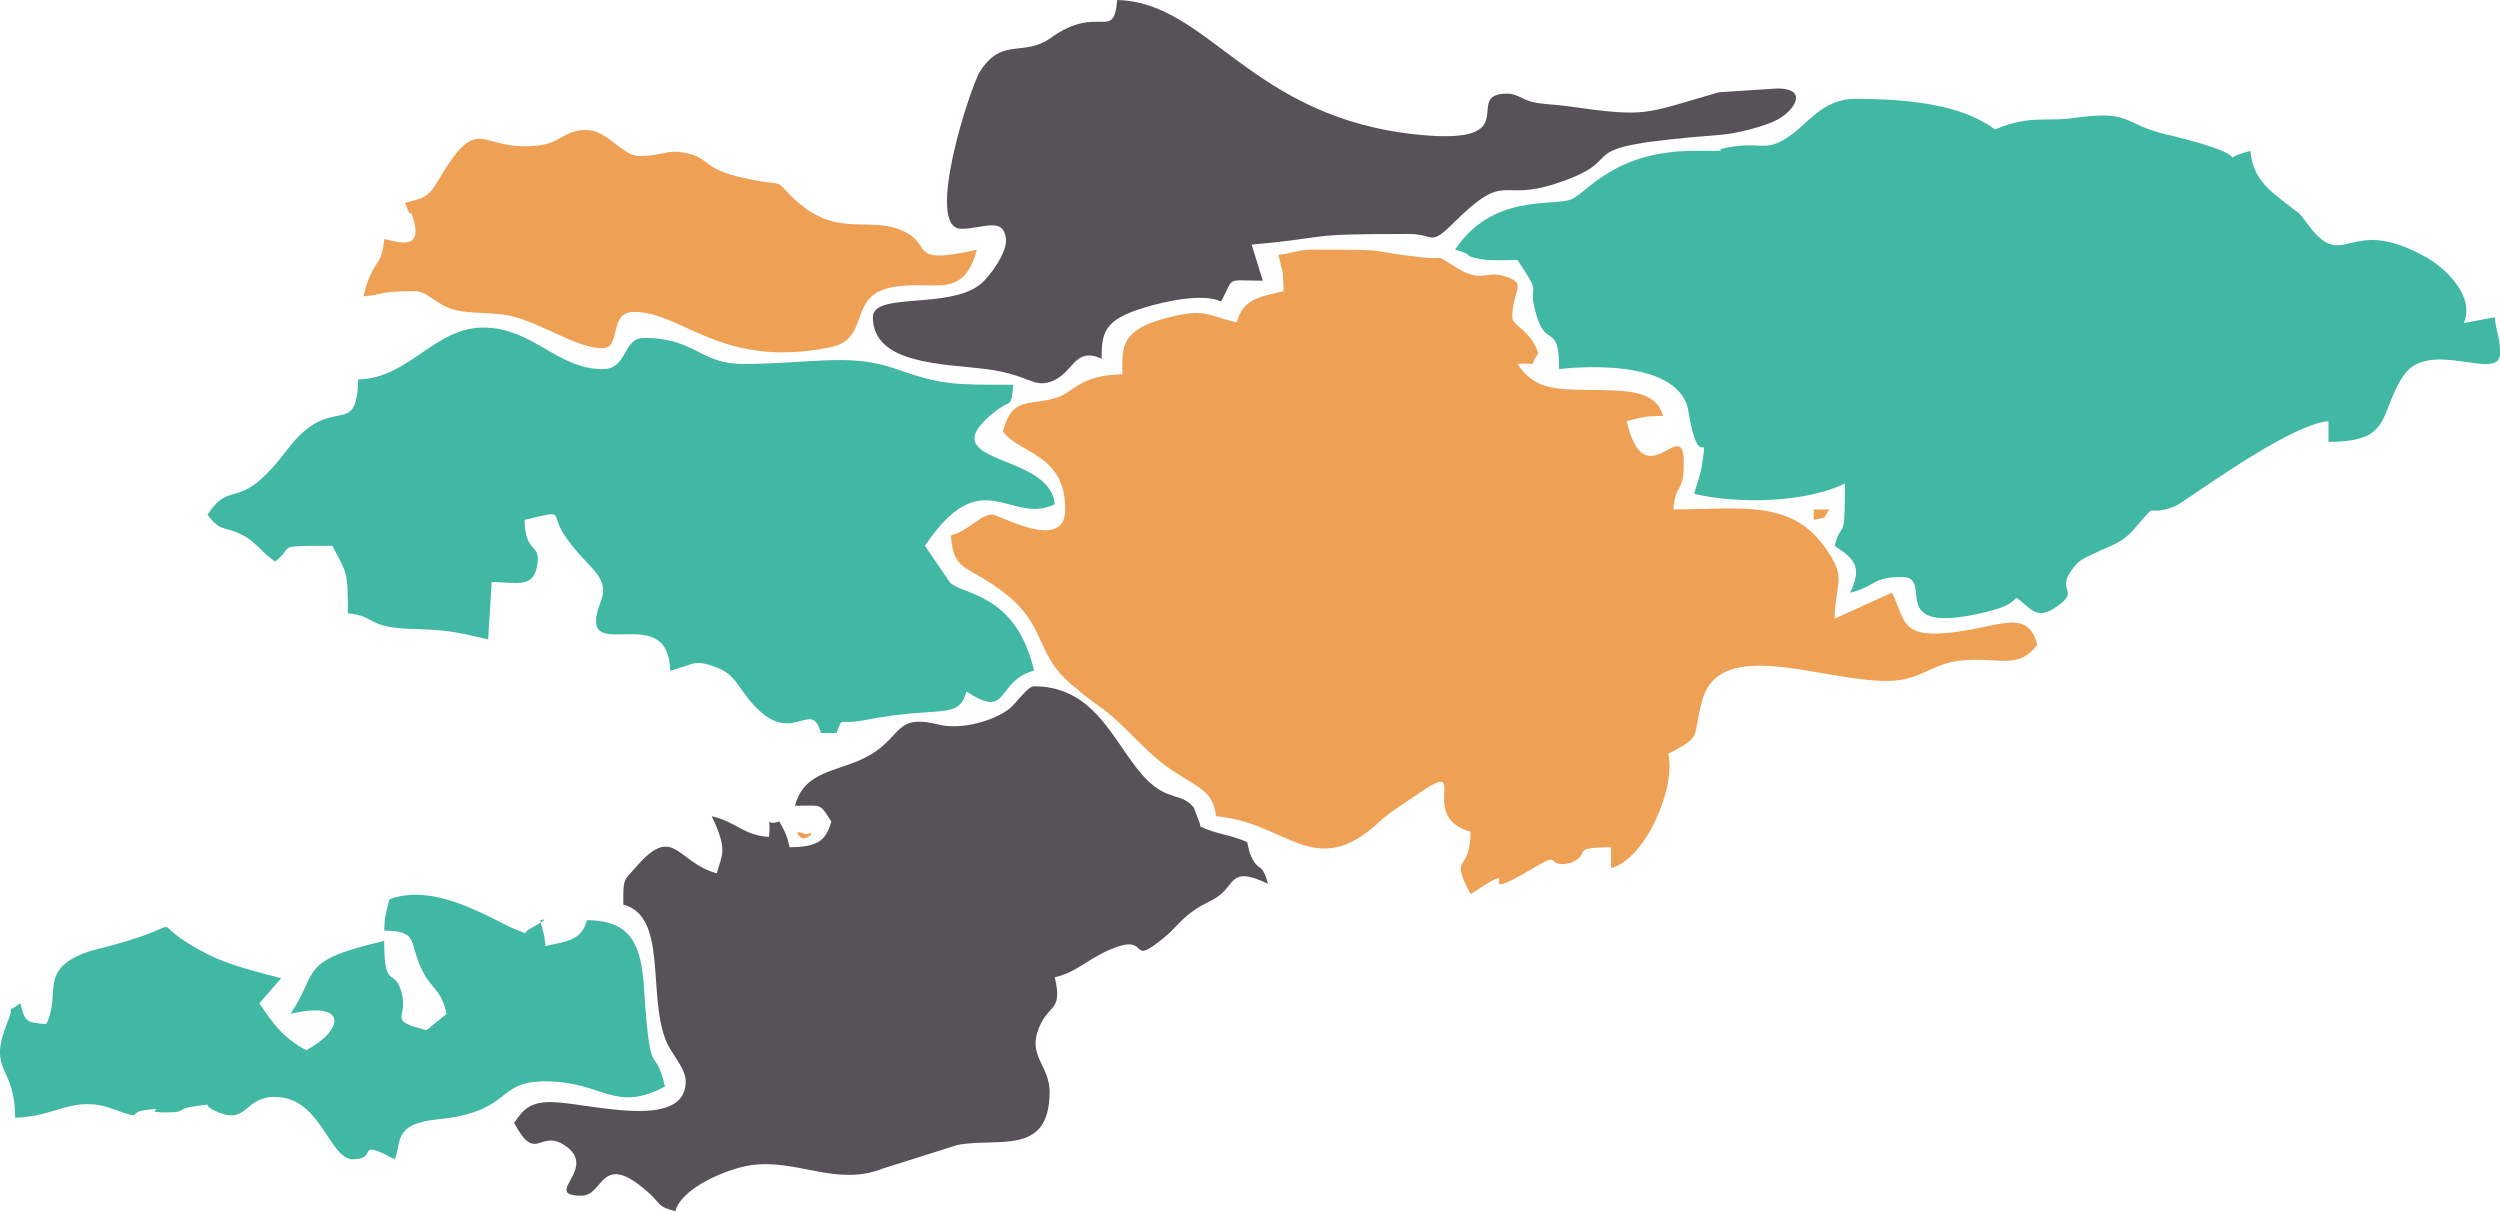
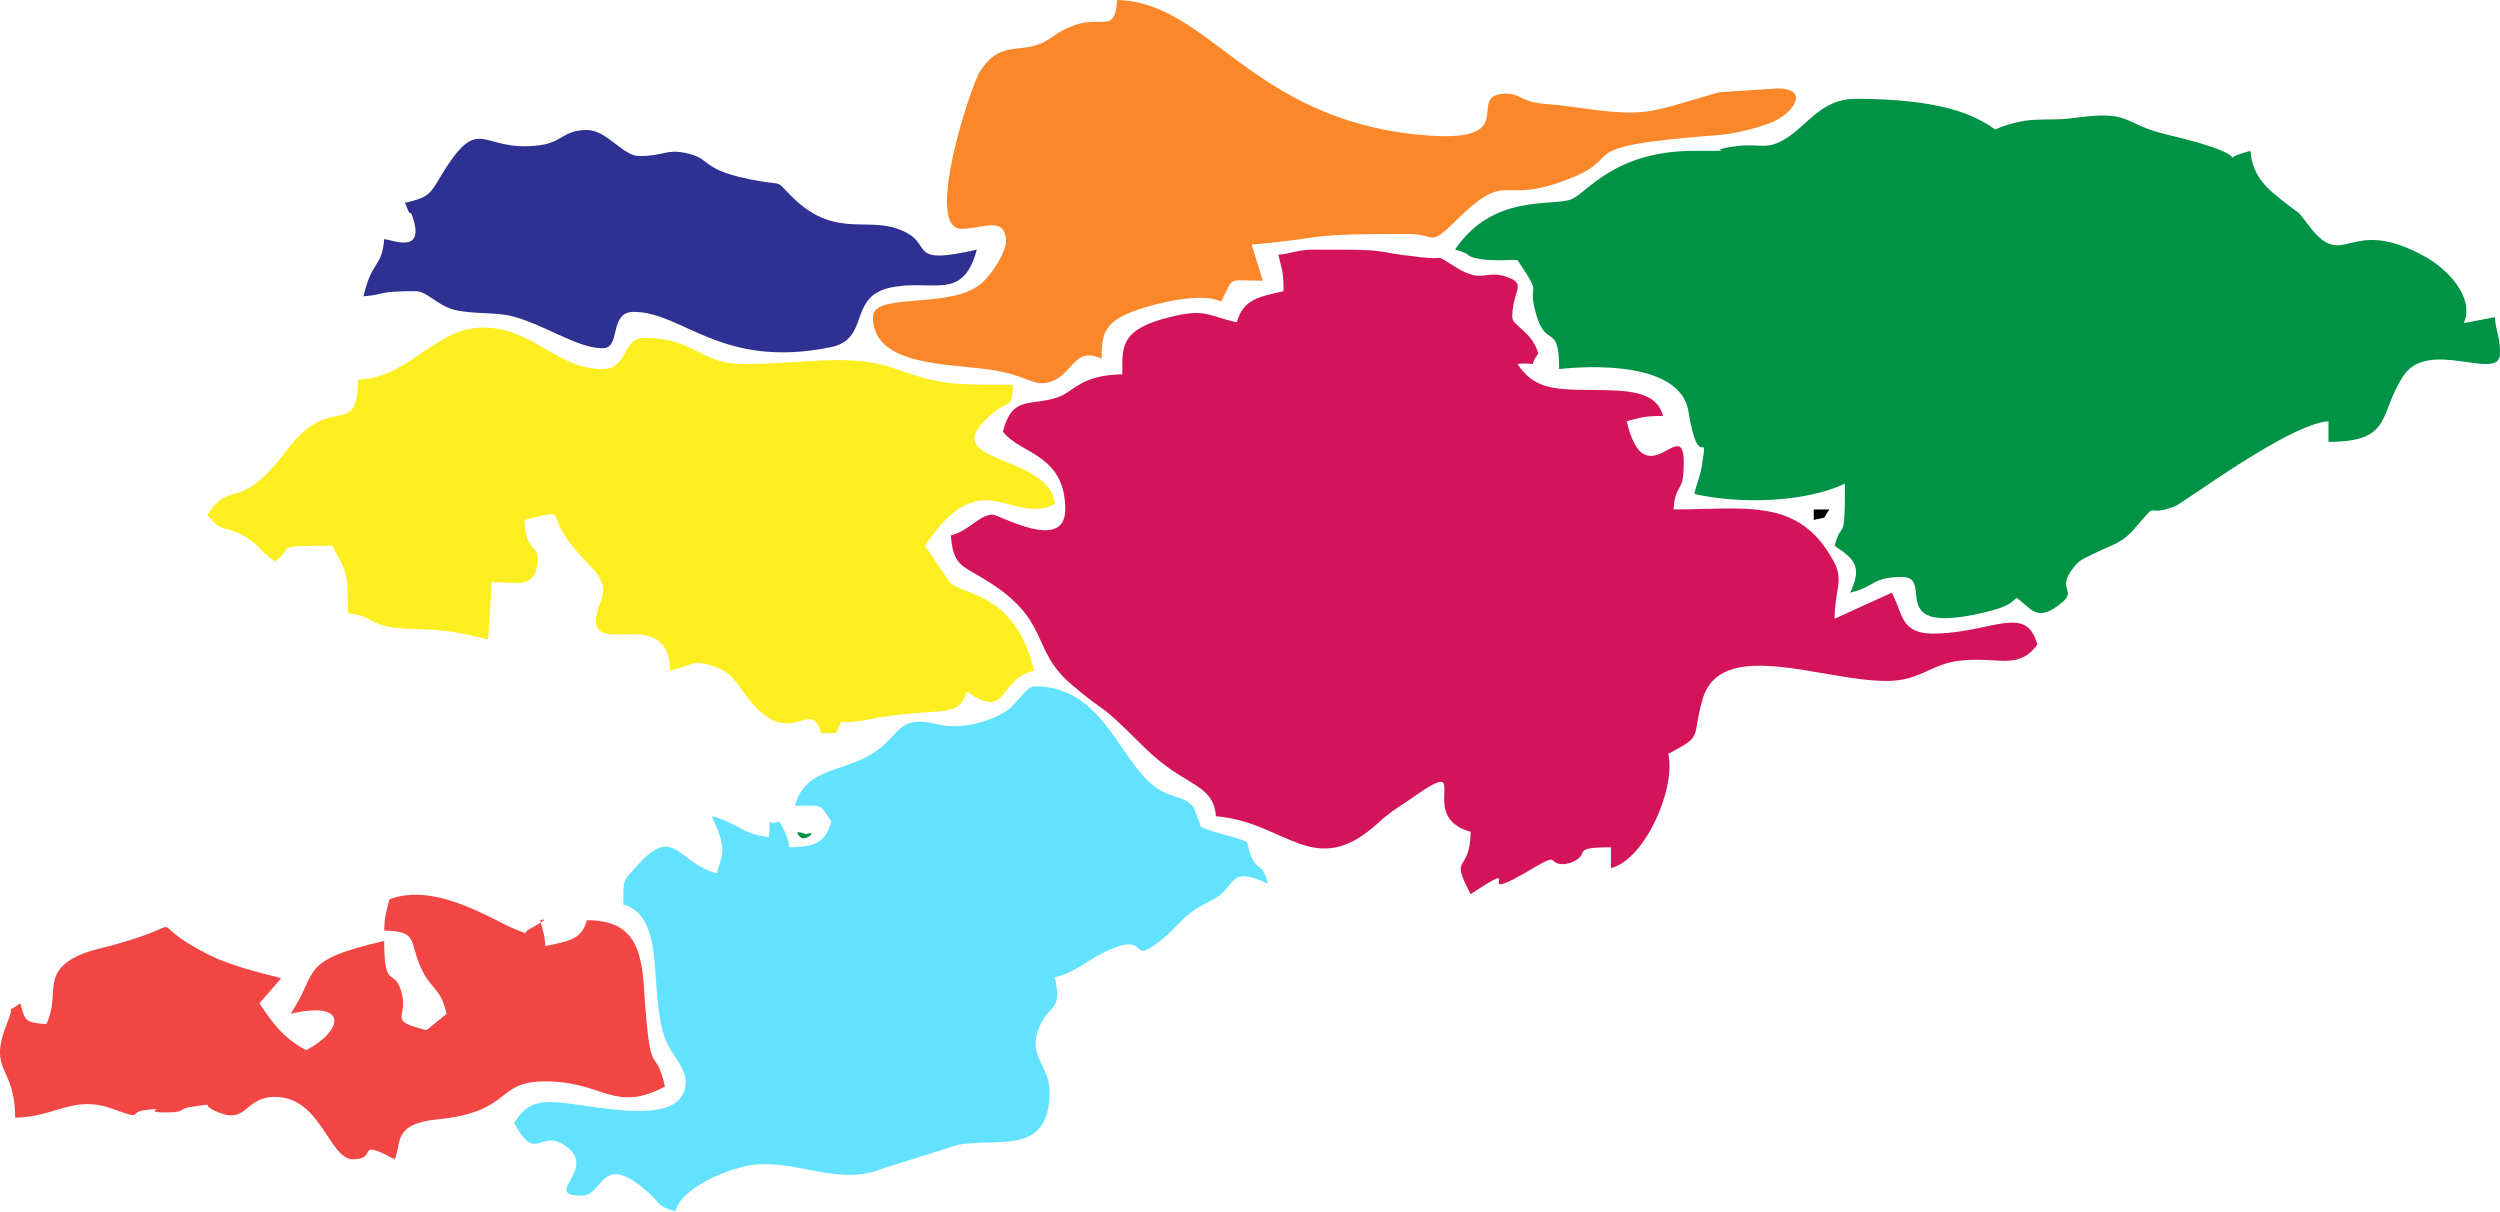
<svg xmlns="http://www.w3.org/2000/svg" xml:space="preserve" width="169.634mm" height="82.187mm" version="1.1" style="shape-rendering:geometricPrecision; text-rendering:geometricPrecision; image-rendering:optimizeQuality; fill-rule:evenodd; clip-rule:evenodd" viewBox="0 0 18350 8890">
  <defs>
    <style type="text/css">
   
-     .fil1 {fill:#41B8A4}
-     .fil2 {fill:#575258}
-     .fil0 {fill:#EEA155}
+     .fil0 {fill:#D4145A }
+     .fil1 {fill:#009245}
+     .fil2 {fill:#FCEE21}
+     .fil3 {fill:#63E2FF}
+     .fil4 {fill:#FB872B}
+     .fil5 {fill:#F24645}
+     .fil6 {fill:#2E3192}
    .active {fill:#eb3e3c}
   
  </style>
  </defs>
  <g id="Слой_x0020_1">
    <path class="fil0 fil" d="M9383 1870c26,112 38,116 38,267 -176,41 -297,57 -343,229 -225,-53 -232,-103 -494,-38 -370,91 -346,224 -346,419 -314,7 -349,127 -478,170 -202,67 -328,-18 -399,250 121,165 458,162 458,572 0,320 -485,38 -534,38 -94,0 -167,116 -306,153 17,195 61,214 202,295 552,315 364,528 686,801 300,255 147,76 533,460 295,293 505,258 525,505 520,43 722,480 1193,47 97,-89 158,-119 265,-194 442,-310 2,151 412,261 -7,321 -161,153 0,458 449,-301 -51,113 460,-192 206,-123 94,-20 233,-29l40 -9c167,-68 -21,-114 297,-114l0 153c253,-67 478,-589 420,-839 265,-141 167,-103 251,-398 133,-464 877,-137 1351,-137 249,0 323,-124 538,-149 280,-32 428,74 569,-118 -79,-296 -319,-97 -730,-81 -276,11 -248,-129 -338,-300l-420 191c0,-204 68,-279 -3,-414 -255,-481 -645,-388 -1180,-388 17,-207 76,-106 76,-343 0,-367 -284,274 -419,-305 112,-26 116,-38 267,-38 -50,-185 -253,-189 -535,-191 -287,-2 -416,-15 -534,-191 178,-15 67,41 153,-76 -43,-161 -191,-204 -191,-267 0,-201 116,-243 -44,-297 -155,-52 -173,50 -361,-64 -192,-116 -57,-55 -266,-79 -437,-49 -158,-56 -779,-56 -131,0 -148,25 -267,38z" />
    <path class="fil1 fil" d="M12436 1107c-590,0 -788,310 -903,356 -136,54 -575,-46 -853,369 152,40 46,46 196,71 71,12 187,5 262,5 204,304 62,134 137,397 74,262 169,55 169,404 0,0 879,-115 949,310 78,478 145,96 100,391 -14,94 -38,132 -57,215 324,75 810,66 1106,-76 0,465 -20,247 -76,457 136,92 210,145 114,344 185,-43 158,-115 382,-115 246,0 -142,437 602,260 22,-5 89,-22 120,-34 73,-30 65,-27 117,-73 101,67 140,173 293,66 188,-130 -20,-108 128,-291 43,-53 57,-55 137,-95 149,-75 208,-73 308,-188 201,-232 50,-72 295,-163 64,-24 831,-602 1129,-626l0 152c475,0 365,-201 548,-482 185,-286 711,49 711,-166 0,-132 -28,-148 -38,-267l-228 43c84,-190 -125,-400 -283,-487 -567,-314 -588,115 -848,-220 -104,-135 -47,-71 -173,-171 -126,-99 -245,-184 -262,-386 -349,93 193,72 -607,-118 -350,-82 -249,-185 -700,-122 -143,20 -258,-3 -396,28 -276,63 -72,90 -307,-26 -237,-116 -586,-144 -889,-144 -247,0 -346,188 -510,291 -144,91 -186,33 -367,57 -278,37 85,34 -306,34z" />
-     <path class="fil1 fil" d="M2629 2785c-10,452 -194,84 -518,512 -369,488 -404,205 -588,480 99,136 126,78 266,155 98,54 129,121 230,189 153,-112 -32,-115 420,-115 110,208 114,182 114,496 216,18 123,107 496,115 250,6 334,30 534,76l26 -421c189,2 308,49 335,-128 24,-165 -88,-72 -94,-328 304,-73 189,-56 284,97 156,250 352,305 276,501 -198,506 497,-31 509,508 154,-36 167,-82 302,-37 142,46 163,96 248,212 332,449 481,0 556,283l115 0c53,-131 -3,-54 210,-95 552,-109 686,5 744,-210 320,214 212,-77 496,-153 -133,-569 -520,-554 -615,-644l-186 -272c420,-628 625,-147 953,-305 -32,-387 -931,-283 -446,-675 123,-100 126,-19 141,-202 -457,0 -525,1 -872,-120 -330,-115 -628,-33 -1112,-33 -319,0 -349,-191 -725,-191 -163,0 -116,229 -305,229 -335,0 -511,-305 -878,-305 -356,0 -543,373 -916,381z" />
-     <path class="fil2 fil" d="M5835 5914c208,0 175,-22 267,115 -42,154 -115,186 -306,190 -23,-100 -34,-112 -76,-190 -121,45 -55,-83 -76,114 -198,-16 -234,-109 -420,-152 126,262 69,287 38,419 -293,-78 -314,-366 -588,-53 -101,115 -99,84 -99,282 324,87 179,644 309,989 40,107 149,208 149,309 0,374 -732,152 -992,152 -155,0 -205,60 -267,153 161,303 186,42 370,164 259,171 -177,370 126,370 164,0 136,-336 485,-27 104,92 63,104 202,141 46,-174 382,-310 544,-336 340,-55 637,159 975,24l551 -174c298,-58 677,87 677,-391 0,-182 -145,-255 -91,-432 69,-224 193,-136 129,-408 162,-37 241,-135 410,-205 311,-130 109,149 398,-91 66,-55 92,-95 157,-151 118,-101 179,-99 256,-164 101,-86 83,-201 344,-75 -48,-178 -70,-67 -135,-229l-18 -77c-105,-50 -228,-59 -343,-114 -3,-6 -2,-23 -3,-19l-46 -122c-63,-73 -106,-63 -203,-104 -336,-143 -411,-785 -969,-785 -48,0 -133,127 -180,164 -109,86 -348,160 -521,117 -371,-92 -237,141 -640,286 -196,71 -358,100 -414,310z" />
-     <path class="fil2 fil" d="M7056 1679c159,0 308,-92 328,74 11,93 -113,272 -188,333 -232,187 -789,55 -789,242 0,350 526,341 838,382 309,41 338,138 471,90 165,-59 168,-260 370,-167 0,-191 15,-285 312,-375 156,-48 435,-108 565,-45 100,-189 28,-153 306,-153l-82 -265c616,-55 342,-78 1150,-78 202,0 152,97 335,-84 390,-386 329,-149 746,-285 612,-200 -9,-265 1206,-358 128,-10 335,-64 424,-113 127,-69 226,-228 -2,-228l-429 28c-556,159 -517,187 -1113,102 -81,-12 -163,-12 -240,-27 -88,-17 -125,-65 -202,-65 -339,0 152,380 -645,302 -1243,-121 -1543,-974 -2217,-989 -25,309 -134,25 -486,277 -204,145 -354,-8 -519,244 -71,109 -414,1158 -139,1158z" />
-     <path class="fil1 fil" d="M2858 6601c-21,90 -35,113 -38,229 251,6 181,74 267,267 78,174 145,145 191,344l-147 120c-290,-72 -140,-86 -179,-256 -52,-230 -132,-7 -132,-399 -639,149 -475,219 -687,535 426,-100 390,121 115,267 -168,-89 -242,-192 -344,-344l160 -184c-179,-47 -378,-95 -529,-171 -541,-272 -59,-249 -707,-72 -107,29 -181,42 -262,81 -264,130 -122,282 -226,499 -156,-13 -155,-20 -191,-153 -133,98 -27,-28 -93,136 -153,379 55,306 55,704 302,-7 429,-170 716,-65 245,89 100,25 244,8 189,-23 -50,18 147,18 164,0 61,-27 220,-46 159,-20 14,-16 164,45 218,88 189,-113 417,-113 337,0 396,458 572,458 195,0 4,-160 306,0 54,-113 -22,-260 313,-293 560,-56 417,-279 793,-279 427,0 503,236 878,38 -80,-341 -106,13 -154,-724 -20,-304 -87,-497 -419,-497 -40,150 -146,154 -305,190 -8,-103 -18,-103 -38,-190 -213,86 221,-99 -80,66 -56,31 11,44 -97,3 -157,-60 -588,-354 -930,-222z" />
-     <path class="fil0 fil" d="M2973 1488c52,143 31,28 56,105 92,275 -147,167 -209,162 -18,216 -88,145 -152,420 168,-14 93,-38 381,-38 87,0 158,103 283,136 125,33 294,17 414,45 240,56 486,238 677,238 140,0 41,-267 229,-267 361,0 641,422 1442,260 298,-59 126,-370 440,-438 310,-67 533,108 636,-279 -485,113 -343,-20 -497,-113 -275,-166 -521,64 -865,-280 -120,-120 -49,-79 -234,-110 -461,-80 -332,-169 -555,-209 -133,-24 -149,25 -329,25 -117,0 -236,-191 -382,-191 -174,0 -179,90 -348,112 -453,60 -431,-276 -753,274 -59,100 -96,116 -234,148z" />
-     <path class="fil0 fil" d="M13313 3816c112,-27 55,5 115,-77l-115 0 0 77z" />
-     <path class="fil0 fil" d="M5873 6143c39,39 138,-55 44,-20 -1,0 -108,-44 -44,20z" />
+     <path class="fil2 fil" d="M2629 2785c-10,452 -194,84 -518,512 -369,488 -404,205 -588,480 99,136 126,78 266,155 98,54 129,121 230,189 153,-112 -32,-115 420,-115 110,208 114,182 114,496 216,18 123,107 496,115 250,6 334,30 534,76l26 -421c189,2 308,49 335,-128 24,-165 -88,-72 -94,-328 304,-73 189,-56 284,97 156,250 352,305 276,501 -198,506 497,-31 509,508 154,-36 167,-82 302,-37 142,46 163,96 248,212 332,449 481,0 556,283l115 0c53,-131 -3,-54 210,-95 552,-109 686,5 744,-210 320,214 212,-77 496,-153 -133,-569 -520,-554 -615,-644l-186 -272c420,-628 625,-147 953,-305 -32,-387 -931,-283 -446,-675 123,-100 126,-19 141,-202 -457,0 -525,1 -872,-120 -330,-115 -628,-33 -1112,-33 -319,0 -349,-191 -725,-191 -163,0 -116,229 -305,229 -335,0 -511,-305 -878,-305 -356,0 -543,373 -916,381z" />
+     <path class="fil3 fil" d="M5835 5914c208,0 175,-22 267,115 -42,154 -115,186 -306,190 -23,-100 -34,-112 -76,-190 -121,45 -55,-83 -76,114 -198,-16 -234,-109 -420,-152 126,262 69,287 38,419 -293,-78 -314,-366 -588,-53 -101,115 -99,84 -99,282 324,87 179,644 309,989 40,107 149,208 149,309 0,374 -732,152 -992,152 -155,0 -205,60 -267,153 161,303 186,42 370,164 259,171 -177,370 126,370 164,0 136,-336 485,-27 104,92 63,104 202,141 46,-174 382,-310 544,-336 340,-55 637,159 975,24l551 -174c298,-58 677,87 677,-391 0,-182 -145,-255 -91,-432 69,-224 193,-136 129,-408 162,-37 241,-135 410,-205 311,-130 109,149 398,-91 66,-55 92,-95 157,-151 118,-101 179,-99 256,-164 101,-86 83,-201 344,-75 -48,-178 -70,-67 -135,-229l-18 -77c-105,-50 -228,-59 -343,-114 -3,-6 -2,-23 -3,-19l-46 -122c-63,-73 -106,-63 -203,-104 -336,-143 -411,-785 -969,-785 -48,0 -133,127 -180,164 -109,86 -348,160 -521,117 -371,-92 -237,141 -640,286 -196,71 -358,100 -414,310z" />
+     <path class="fil4 fil" d="M7056 1679c159,0 308,-92 328,74 11,93 -113,272 -188,333 -232,187 -789,55 -789,242 0,350 526,341 838,382 309,41 338,138 471,90 165,-59 168,-260 370,-167 0,-191 15,-285 312,-375 156,-48 435,-108 565,-45 100,-189 28,-153 306,-153l-82 -265c616,-55 342,-78 1150,-78 202,0 152,97 335,-84 390,-386 329,-149 746,-285 612,-200 -9,-265 1206,-358 128,-10 335,-64 424,-113 127,-69 226,-228 -2,-228l-429 28c-556,159 -517,187 -1113,102 -81,-12 -163,-12 -240,-27 -88,-17 -125,-65 -202,-65 -339,0 152,380 -645,302 -1243,-121 -1543,-974 -2217,-989 -25,309 -134,25 -486,277 -204,145 -354,-8 -519,244 -71,109 -414,1158 -139,1158z" />
+     <path class="fil5 fil" d="M2858 6601c-21,90 -35,113 -38,229 251,6 181,74 267,267 78,174 145,145 191,344l-147 120c-290,-72 -140,-86 -179,-256 -52,-230 -132,-7 -132,-399 -639,149 -475,219 -687,535 426,-100 390,121 115,267 -168,-89 -242,-192 -344,-344l160 -184c-179,-47 -378,-95 -529,-171 -541,-272 -59,-249 -707,-72 -107,29 -181,42 -262,81 -264,130 -122,282 -226,499 -156,-13 -155,-20 -191,-153 -133,98 -27,-28 -93,136 -153,379 55,306 55,704 302,-7 429,-170 716,-65 245,89 100,25 244,8 189,-23 -50,18 147,18 164,0 61,-27 220,-46 159,-20 14,-16 164,45 218,88 189,-113 417,-113 337,0 396,458 572,458 195,0 4,-160 306,0 54,-113 -22,-260 313,-293 560,-56 417,-279 793,-279 427,0 503,236 878,38 -80,-341 -106,13 -154,-724 -20,-304 -87,-497 -419,-497 -40,150 -146,154 -305,190 -8,-103 -18,-103 -38,-190 -213,86 221,-99 -80,66 -56,31 11,44 -97,3 -157,-60 -588,-354 -930,-222z" />
+     <path class="fil6 fil" d="M2973 1488c52,143 31,28 56,105 92,275 -147,167 -209,162 -18,216 -88,145 -152,420 168,-14 93,-38 381,-38 87,0 158,103 283,136 125,33 294,17 414,45 240,56 486,238 677,238 140,0 41,-267 229,-267 361,0 641,422 1442,260 298,-59 126,-370 440,-438 310,-67 533,108 636,-279 -485,113 -343,-20 -497,-113 -275,-166 -521,64 -865,-280 -120,-120 -49,-79 -234,-110 -461,-80 -332,-169 -555,-209 -133,-24 -149,25 -329,25 -117,0 -236,-191 -382,-191 -174,0 -179,90 -348,112 -453,60 -431,-276 -753,274 -59,100 -96,116 -234,148z" />
+     <path class="fil7 fil" d="M13313 3816c112,-27 55,5 115,-77l-115 0 0 77z" />
+     <path class="fil1 fil" d="M5873 6143c39,39 138,-55 44,-20 -1,0 -108,-44 -44,20z" />
  </g>
</svg>
